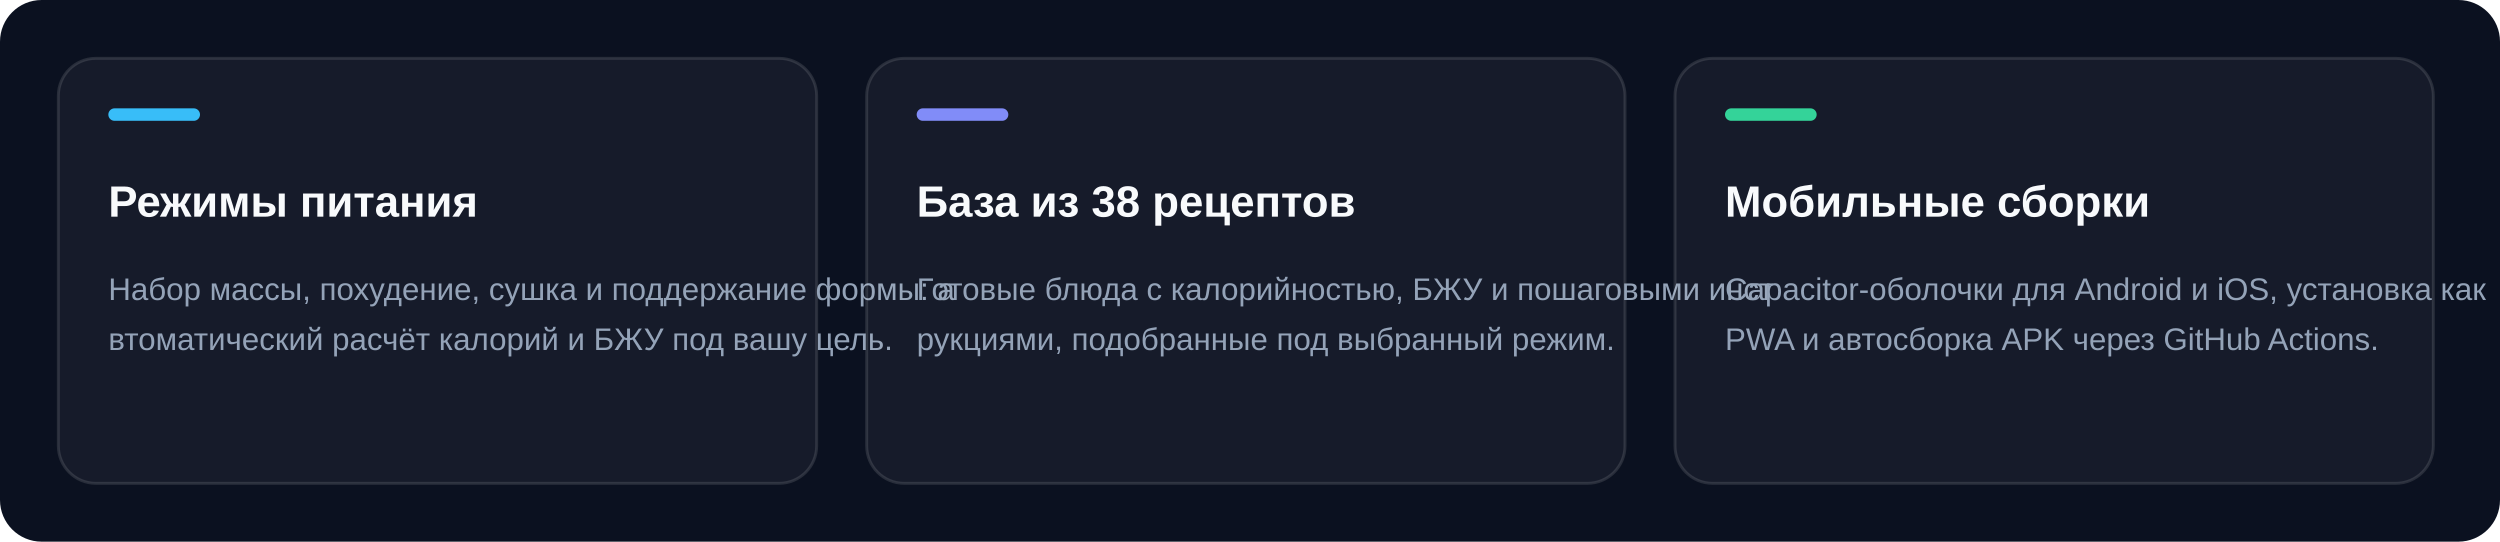
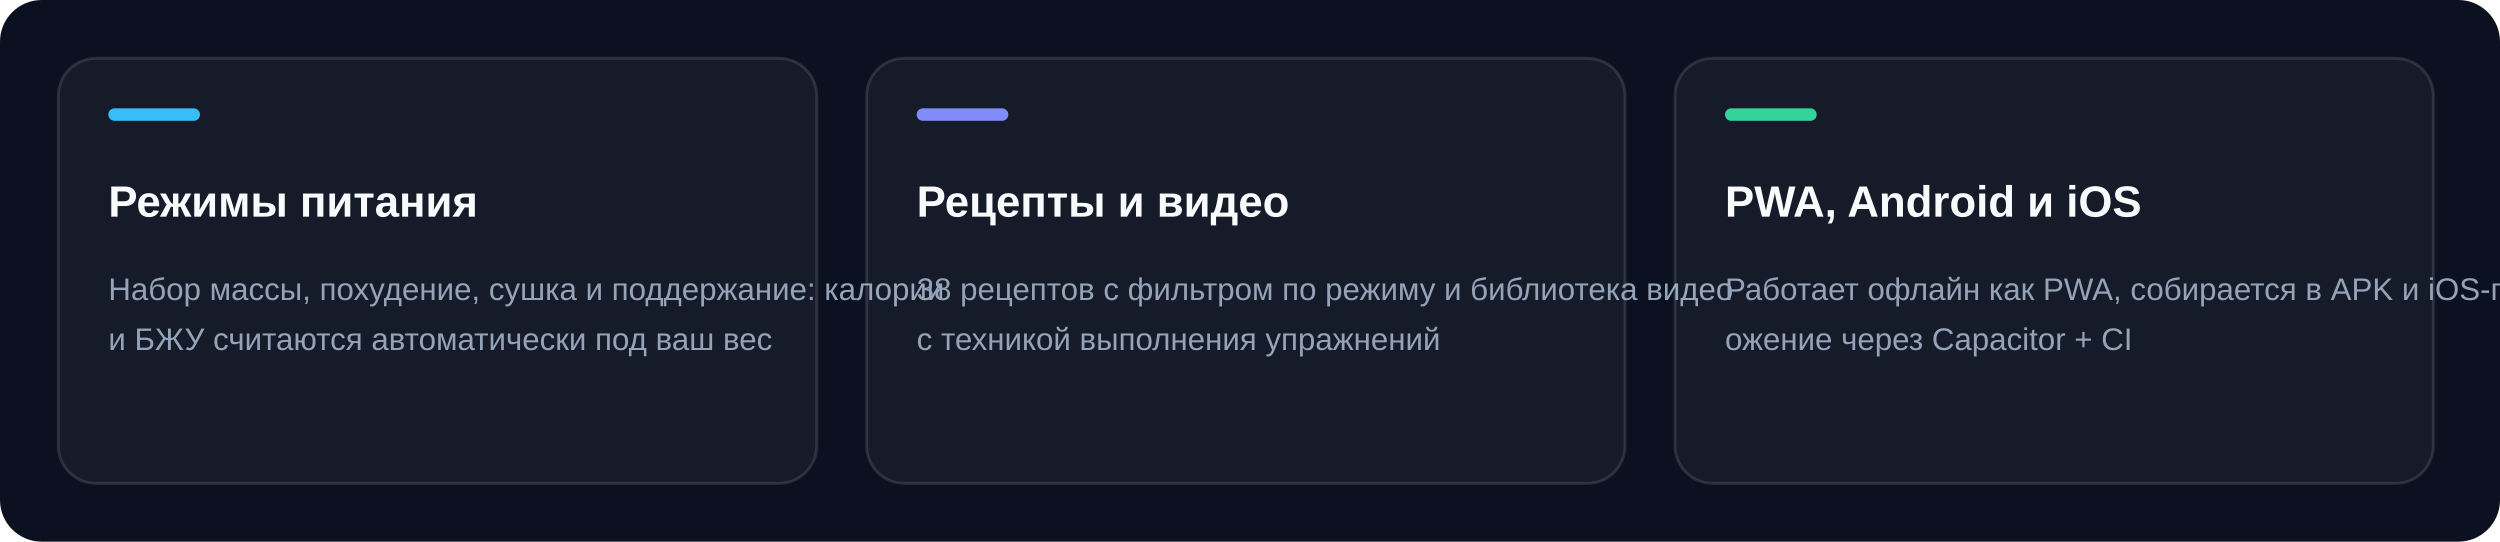
<svg xmlns="http://www.w3.org/2000/svg" width="1200" height="260" viewBox="0 0 1200 260">
  <rect width="1200" height="260" rx="20" fill="#0b1120" />
  <g transform="translate(28, 28)">
    <rect width="364" height="204" rx="18" fill="rgba(255,255,255,0.045)" stroke="rgba(255,255,255,0.12)" stroke-width="1.4" />
    <rect x="24" y="24" width="44" height="6" rx="3" fill="#38bdf8" />
    <text x="24" y="76" fill="#f8fafc" font-family="Segoe UI, Arial, sans-serif" font-size="21" font-weight="700">Режимы питания</text>
-     <text x="24" y="116" fill="#94a3b8" font-family="Segoe UI, Arial, sans-serif" font-size="15">Набор массы, похудение, сушка и поддержание формы: а</text>
-     <text x="24" y="140" fill="#94a3b8" font-family="Segoe UI, Arial, sans-serif" font-size="15">втоматический расчёт калорий и БЖУ под вашу цель.</text>
+     <text x="24" y="116" fill="#94a3b8" font-family="Segoe UI, Arial, sans-serif" font-size="15">Набор массы, похудение, сушка и поддержание: калории</text>
+     <text x="24" y="140" fill="#94a3b8" font-family="Segoe UI, Arial, sans-serif" font-size="15"> и БЖУ считаются автоматически под ваш вес</text>
  </g>
  <g transform="translate(416, 28)">
    <rect width="364" height="204" rx="18" fill="rgba(255,255,255,0.045)" stroke="rgba(255,255,255,0.12)" stroke-width="1.4" />
    <rect x="24" y="24" width="44" height="6" rx="3" fill="#818cf8" />
-     <text x="24" y="76" fill="#f8fafc" font-family="Segoe UI, Arial, sans-serif" font-size="21" font-weight="700">База из 38 рецептов</text>
-     <text x="24" y="116" fill="#94a3b8" font-family="Segoe UI, Arial, sans-serif" font-size="15">Готовые блюда с калорийностью, БЖУ и пошаговыми инст</text>
-     <text x="24" y="140" fill="#94a3b8" font-family="Segoe UI, Arial, sans-serif" font-size="15">рукциями, подобранные под выбранный режим.</text>
+     <text x="24" y="76" fill="#f8fafc" font-family="Segoe UI, Arial, sans-serif" font-size="21" font-weight="700">Рецепты и видео</text>
+     <text x="24" y="116" fill="#94a3b8" font-family="Segoe UI, Arial, sans-serif" font-size="15">38 рецептов с фильтром по режиму и библиотека видео </text>
+     <text x="24" y="140" fill="#94a3b8" font-family="Segoe UI, Arial, sans-serif" font-size="15">с техникой выполнения упражнений</text>
  </g>
  <g transform="translate(804, 28)">
    <rect width="364" height="204" rx="18" fill="rgba(255,255,255,0.045)" stroke="rgba(255,255,255,0.12)" stroke-width="1.4" />
    <rect x="24" y="24" width="44" height="6" rx="3" fill="#34d399" />
-     <text x="24" y="76" fill="#f8fafc" font-family="Segoe UI, Arial, sans-serif" font-size="21" font-weight="700">Мобильные сборки</text>
-     <text x="24" y="116" fill="#94a3b8" font-family="Segoe UI, Arial, sans-serif" font-size="15">Capacitor-оболочки для Android и iOS, установка как </text>
-     <text x="24" y="140" fill="#94a3b8" font-family="Segoe UI, Arial, sans-serif" font-size="15">PWA и автосборка APK через GitHub Actions.</text>
+     <text x="24" y="76" fill="#f8fafc" font-family="Segoe UI, Arial, sans-serif" font-size="21" font-weight="700">PWA, Android и iOS</text>
+     <text x="24" y="116" fill="#94a3b8" font-family="Segoe UI, Arial, sans-serif" font-size="15">Работает офлайн как PWA, собирается в APK и iOS-прил</text>
+     <text x="24" y="140" fill="#94a3b8" font-family="Segoe UI, Arial, sans-serif" font-size="15">ожение через Capacitor + CI</text>
  </g>
</svg>
